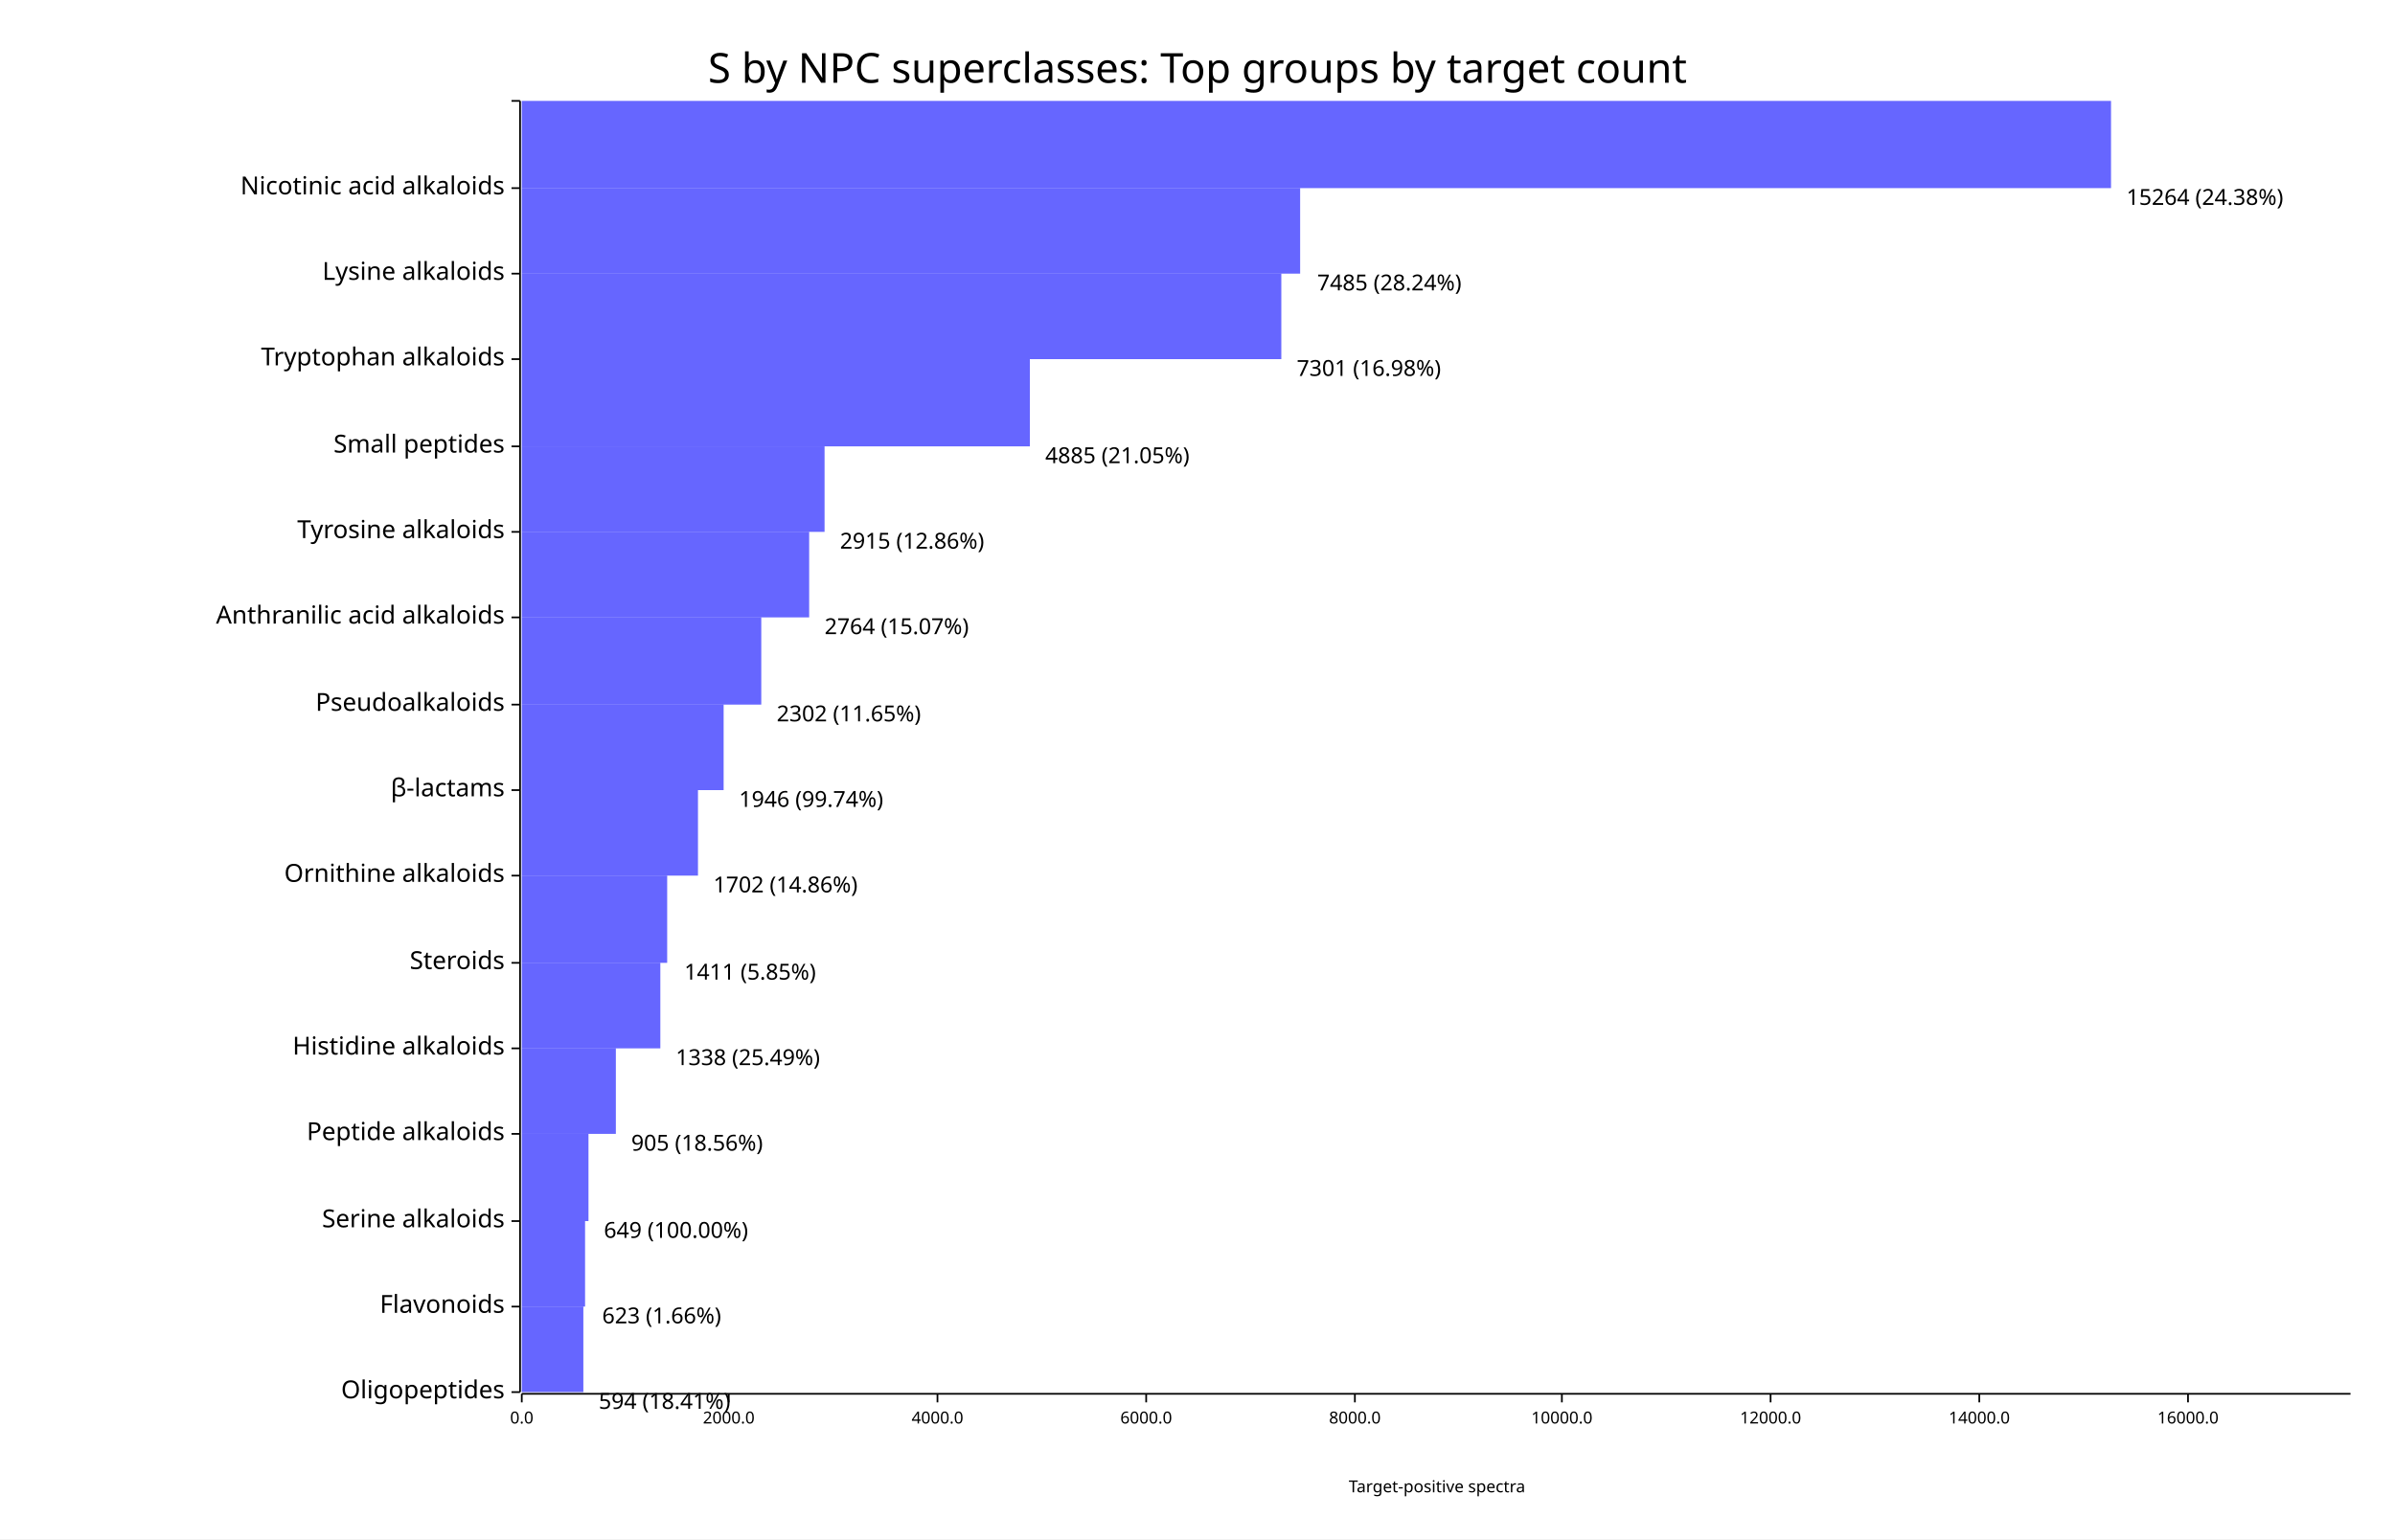
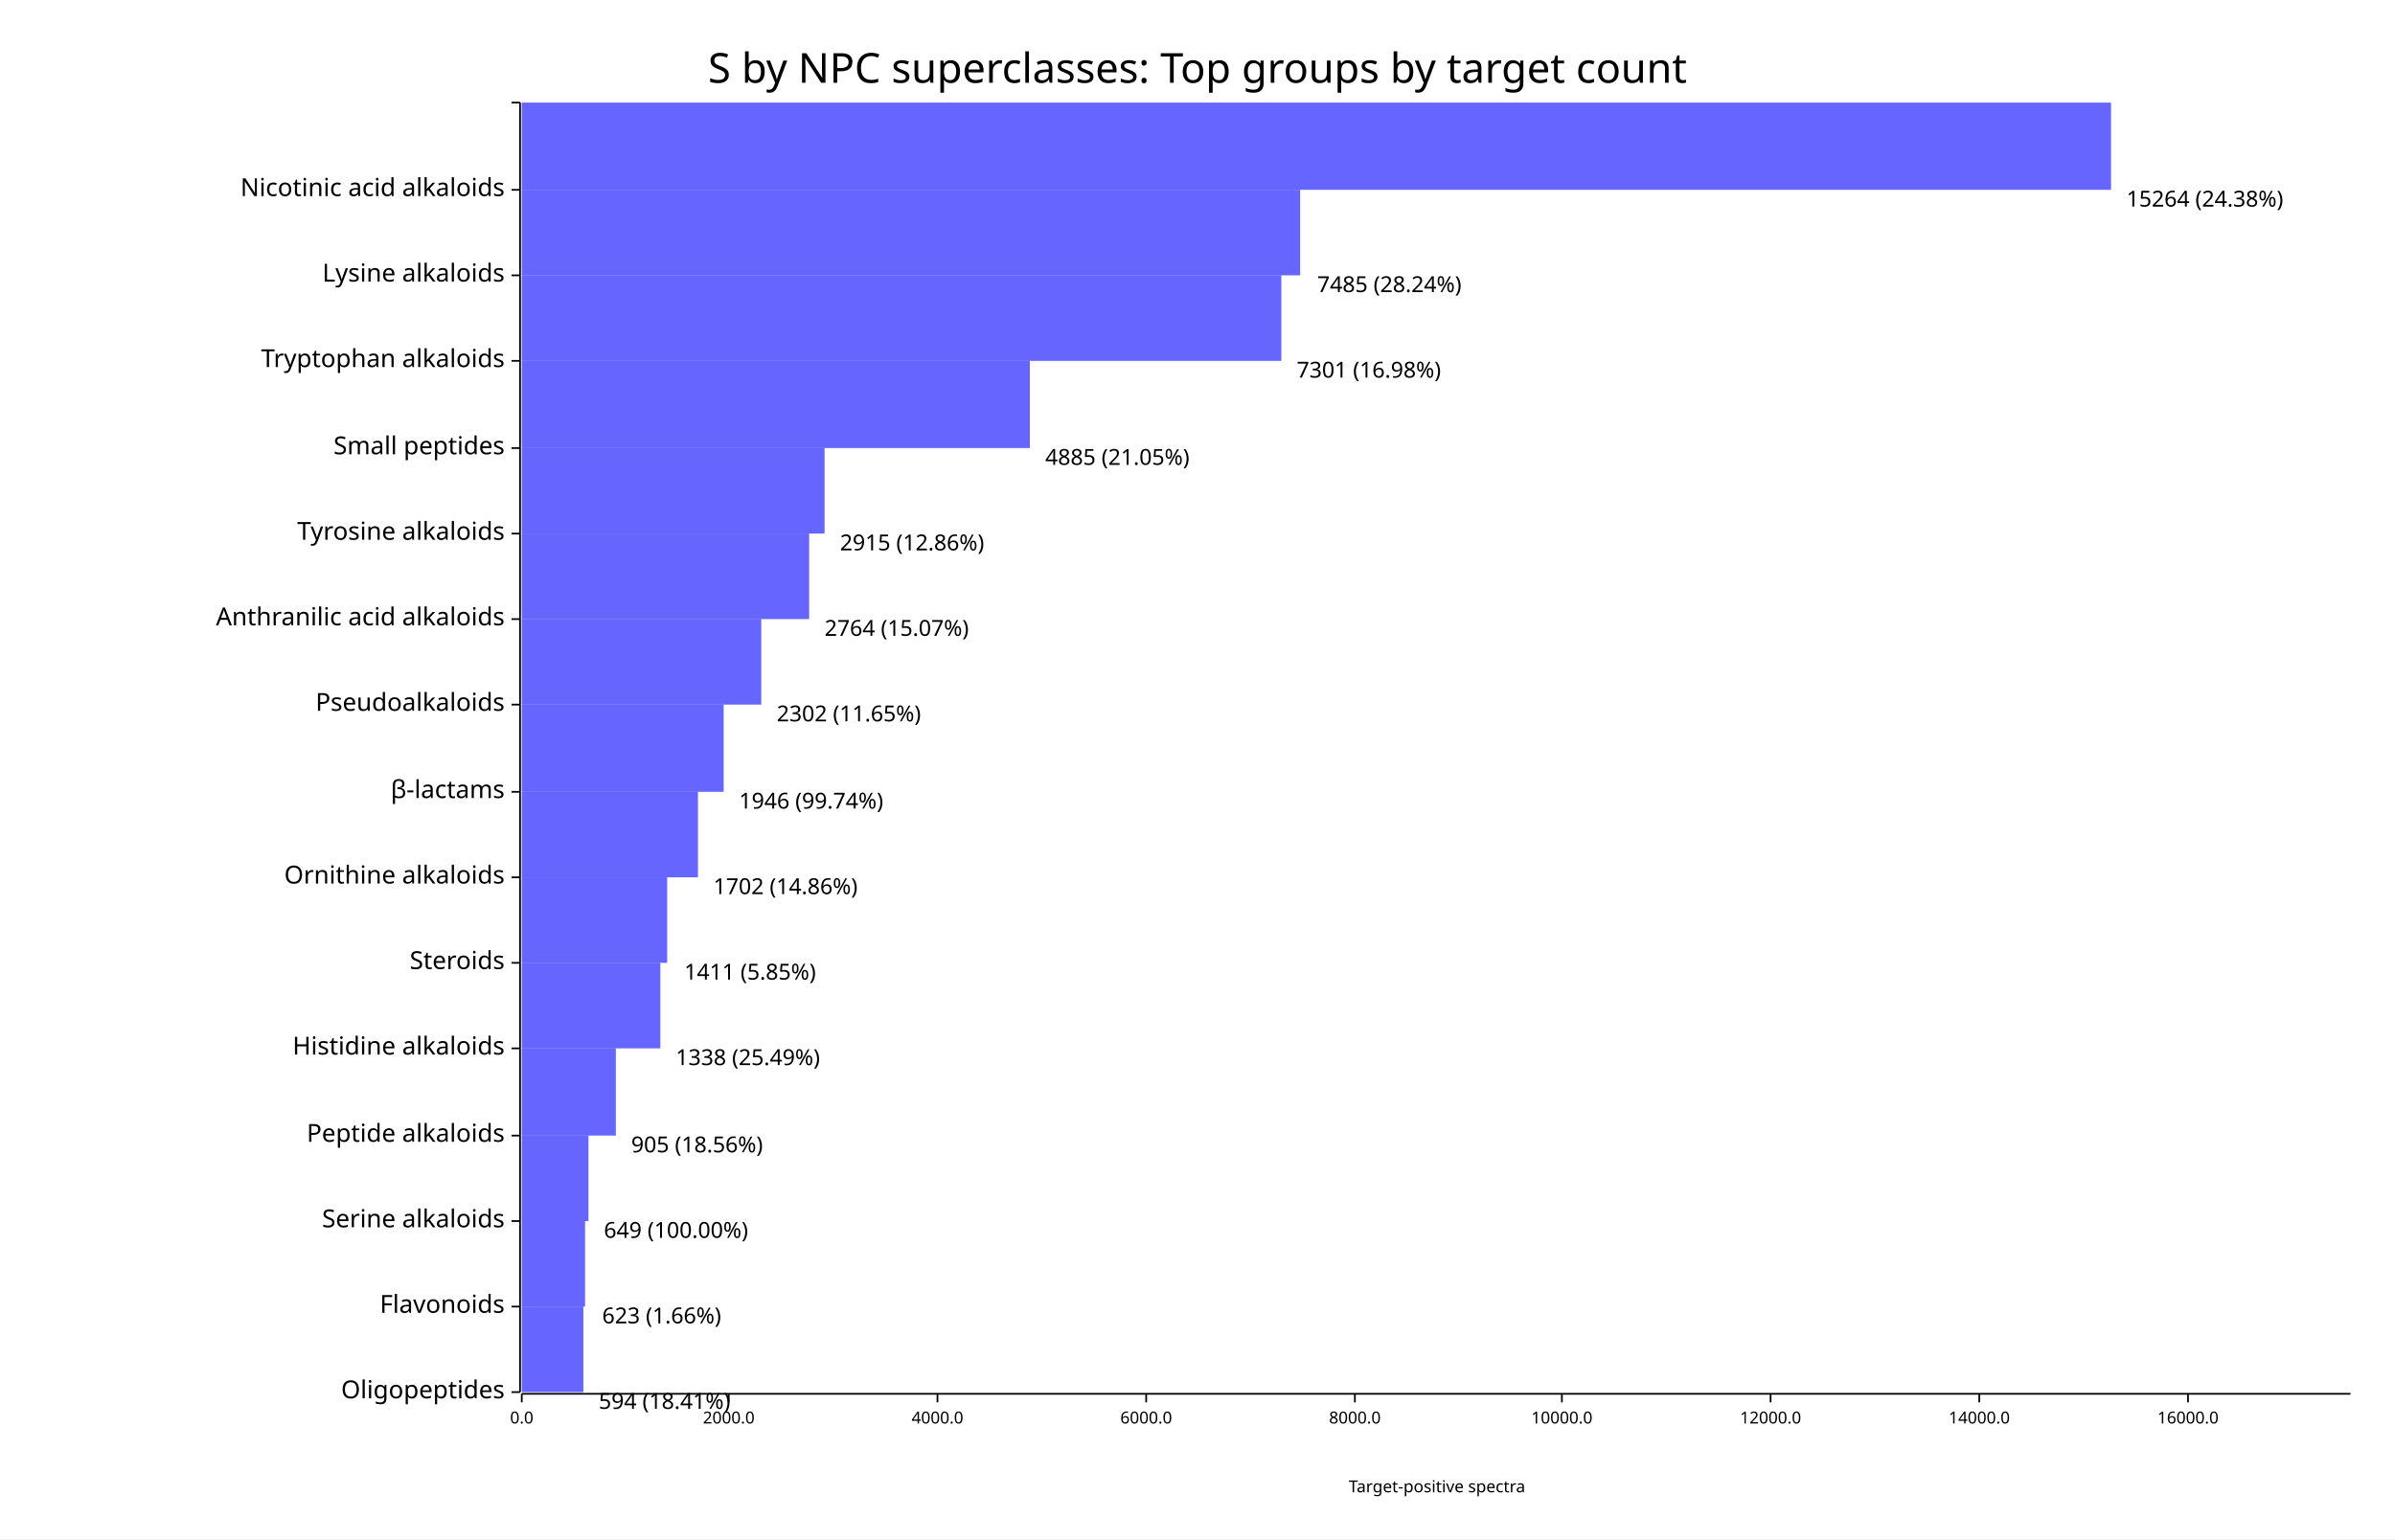
<svg xmlns="http://www.w3.org/2000/svg" width="1400" height="900" viewBox="0 0 1400 900">
  <rect x="0" y="0" width="1400" height="900" opacity="1" fill="#FFFFFF" stroke="none" />
  <text x="700" y="30" dy="0.76em" text-anchor="middle" font-family="sans-serif" font-size="24.194" opacity="1" fill="#000000">
S by NPC superclasses: Top groups by target count
</text>
  <text x="840" y="875" dy="-0.5ex" text-anchor="middle" font-family="sans-serif" font-size="9.677" opacity="1" fill="#000000">
Target-positive spectra
</text>
-   <polyline fill="none" opacity="1" stroke="#000000" stroke-width="1" points="304,59 304,814 " />
+   <polyline fill="none" opacity="1" stroke="#000000" stroke-width="1" points="304,60 304,814 " />
  <text x="295" y="814" dy="0.5ex" text-anchor="end" font-family="sans-serif" font-size="14.516" opacity="1" fill="#000000">
Oligopeptides
</text>
  <polyline fill="none" opacity="1" stroke="#000000" stroke-width="1" points="299,814 304,814 " />
  <text x="295" y="764" dy="0.5ex" text-anchor="end" font-family="sans-serif" font-size="14.516" opacity="1" fill="#000000">
Flavonoids
</text>
  <polyline fill="none" opacity="1" stroke="#000000" stroke-width="1" points="299,764 304,764 " />
  <text x="295" y="714" dy="0.5ex" text-anchor="end" font-family="sans-serif" font-size="14.516" opacity="1" fill="#000000">
Serine alkaloids
</text>
  <polyline fill="none" opacity="1" stroke="#000000" stroke-width="1" points="299,714 304,714 " />
-   <text x="295" y="663" dy="0.5ex" text-anchor="end" font-family="sans-serif" font-size="14.516" opacity="1" fill="#000000">
+   <text x="295" y="664" dy="0.5ex" text-anchor="end" font-family="sans-serif" font-size="14.516" opacity="1" fill="#000000">
Peptide alkaloids
</text>
-   <polyline fill="none" opacity="1" stroke="#000000" stroke-width="1" points="299,663 304,663 " />
+   <polyline fill="none" opacity="1" stroke="#000000" stroke-width="1" points="299,664 304,664 " />
  <text x="295" y="613" dy="0.5ex" text-anchor="end" font-family="sans-serif" font-size="14.516" opacity="1" fill="#000000">
Histidine alkaloids
</text>
  <polyline fill="none" opacity="1" stroke="#000000" stroke-width="1" points="299,613 304,613 " />
  <text x="295" y="563" dy="0.5ex" text-anchor="end" font-family="sans-serif" font-size="14.516" opacity="1" fill="#000000">
Steroids
</text>
  <polyline fill="none" opacity="1" stroke="#000000" stroke-width="1" points="299,563 304,563 " />
-   <text x="295" y="512" dy="0.5ex" text-anchor="end" font-family="sans-serif" font-size="14.516" opacity="1" fill="#000000">
+   <text x="295" y="513" dy="0.5ex" text-anchor="end" font-family="sans-serif" font-size="14.516" opacity="1" fill="#000000">
Ornithine alkaloids
</text>
-   <polyline fill="none" opacity="1" stroke="#000000" stroke-width="1" points="299,512 304,512 " />
-   <text x="295" y="462" dy="0.5ex" text-anchor="end" font-family="sans-serif" font-size="14.516" opacity="1" fill="#000000">
+   <polyline fill="none" opacity="1" stroke="#000000" stroke-width="1" points="299,513 304,513 " />
+   <text x="295" y="463" dy="0.5ex" text-anchor="end" font-family="sans-serif" font-size="14.516" opacity="1" fill="#000000">
β-lactams
</text>
-   <polyline fill="none" opacity="1" stroke="#000000" stroke-width="1" points="299,462 304,462 " />
+   <polyline fill="none" opacity="1" stroke="#000000" stroke-width="1" points="299,463 304,463 " />
  <text x="295" y="412" dy="0.5ex" text-anchor="end" font-family="sans-serif" font-size="14.516" opacity="1" fill="#000000">
Pseudoalkaloids
</text>
  <polyline fill="none" opacity="1" stroke="#000000" stroke-width="1" points="299,412 304,412 " />
-   <text x="295" y="361" dy="0.5ex" text-anchor="end" font-family="sans-serif" font-size="14.516" opacity="1" fill="#000000">
+   <text x="295" y="362" dy="0.5ex" text-anchor="end" font-family="sans-serif" font-size="14.516" opacity="1" fill="#000000">
Anthranilic acid alkaloids
</text>
-   <polyline fill="none" opacity="1" stroke="#000000" stroke-width="1" points="299,361 304,361 " />
-   <text x="295" y="311" dy="0.5ex" text-anchor="end" font-family="sans-serif" font-size="14.516" opacity="1" fill="#000000">
+   <polyline fill="none" opacity="1" stroke="#000000" stroke-width="1" points="299,362 304,362 " />
+   <text x="295" y="312" dy="0.5ex" text-anchor="end" font-family="sans-serif" font-size="14.516" opacity="1" fill="#000000">
Tyrosine alkaloids
</text>
-   <polyline fill="none" opacity="1" stroke="#000000" stroke-width="1" points="299,311 304,311 " />
-   <text x="295" y="261" dy="0.5ex" text-anchor="end" font-family="sans-serif" font-size="14.516" opacity="1" fill="#000000">
+   <polyline fill="none" opacity="1" stroke="#000000" stroke-width="1" points="299,312 304,312 " />
+   <text x="295" y="262" dy="0.5ex" text-anchor="end" font-family="sans-serif" font-size="14.516" opacity="1" fill="#000000">
Small peptides
</text>
-   <polyline fill="none" opacity="1" stroke="#000000" stroke-width="1" points="299,261 304,261 " />
-   <text x="295" y="210" dy="0.5ex" text-anchor="end" font-family="sans-serif" font-size="14.516" opacity="1" fill="#000000">
+   <polyline fill="none" opacity="1" stroke="#000000" stroke-width="1" points="299,262 304,262 " />
+   <text x="295" y="211" dy="0.5ex" text-anchor="end" font-family="sans-serif" font-size="14.516" opacity="1" fill="#000000">
Tryptophan alkaloids
</text>
-   <polyline fill="none" opacity="1" stroke="#000000" stroke-width="1" points="299,210 304,210 " />
-   <text x="295" y="160" dy="0.5ex" text-anchor="end" font-family="sans-serif" font-size="14.516" opacity="1" fill="#000000">
+   <polyline fill="none" opacity="1" stroke="#000000" stroke-width="1" points="299,211 304,211 " />
+   <text x="295" y="161" dy="0.5ex" text-anchor="end" font-family="sans-serif" font-size="14.516" opacity="1" fill="#000000">
Lysine alkaloids
</text>
-   <polyline fill="none" opacity="1" stroke="#000000" stroke-width="1" points="299,160 304,160 " />
-   <text x="295" y="110" dy="0.5ex" text-anchor="end" font-family="sans-serif" font-size="14.516" opacity="1" fill="#000000">
+   <polyline fill="none" opacity="1" stroke="#000000" stroke-width="1" points="299,161 304,161 " />
+   <text x="295" y="111" dy="0.5ex" text-anchor="end" font-family="sans-serif" font-size="14.516" opacity="1" fill="#000000">
Nicotinic acid alkaloids
</text>
-   <polyline fill="none" opacity="1" stroke="#000000" stroke-width="1" points="299,110 304,110 " />
-   <text x="295" y="59" dy="0.5ex" text-anchor="end" font-family="sans-serif" font-size="14.516" opacity="1" fill="#000000">
+   <polyline fill="none" opacity="1" stroke="#000000" stroke-width="1" points="299,111 304,111 " />
+   <text x="295" y="60" dy="0.5ex" text-anchor="end" font-family="sans-serif" font-size="14.516" opacity="1" fill="#000000">

</text>
-   <polyline fill="none" opacity="1" stroke="#000000" stroke-width="1" points="299,59 304,59 " />
+   <polyline fill="none" opacity="1" stroke="#000000" stroke-width="1" points="299,60 304,60 " />
  <polyline fill="none" opacity="1" stroke="#000000" stroke-width="1" points="305,815 1374,815 " />
  <text x="305" y="825" dy="0.76em" text-anchor="middle" font-family="sans-serif" font-size="9.677" opacity="1" fill="#000000">
0.0
</text>
  <polyline fill="none" opacity="1" stroke="#000000" stroke-width="1" points="305,815 305,820 " />
  <text x="426" y="825" dy="0.76em" text-anchor="middle" font-family="sans-serif" font-size="9.677" opacity="1" fill="#000000">
2000.0
</text>
  <polyline fill="none" opacity="1" stroke="#000000" stroke-width="1" points="426,815 426,820 " />
  <text x="548" y="825" dy="0.76em" text-anchor="middle" font-family="sans-serif" font-size="9.677" opacity="1" fill="#000000">
4000.0
</text>
  <polyline fill="none" opacity="1" stroke="#000000" stroke-width="1" points="548,815 548,820 " />
  <text x="670" y="825" dy="0.76em" text-anchor="middle" font-family="sans-serif" font-size="9.677" opacity="1" fill="#000000">
6000.0
</text>
  <polyline fill="none" opacity="1" stroke="#000000" stroke-width="1" points="670,815 670,820 " />
  <text x="792" y="825" dy="0.76em" text-anchor="middle" font-family="sans-serif" font-size="9.677" opacity="1" fill="#000000">
8000.0
</text>
  <polyline fill="none" opacity="1" stroke="#000000" stroke-width="1" points="792,815 792,820 " />
  <text x="913" y="825" dy="0.76em" text-anchor="middle" font-family="sans-serif" font-size="9.677" opacity="1" fill="#000000">
10000.0
</text>
  <polyline fill="none" opacity="1" stroke="#000000" stroke-width="1" points="913,815 913,820 " />
  <text x="1035" y="825" dy="0.76em" text-anchor="middle" font-family="sans-serif" font-size="9.677" opacity="1" fill="#000000">
12000.0
</text>
  <polyline fill="none" opacity="1" stroke="#000000" stroke-width="1" points="1035,815 1035,820 " />
  <text x="1157" y="825" dy="0.76em" text-anchor="middle" font-family="sans-serif" font-size="9.677" opacity="1" fill="#000000">
14000.0
</text>
  <polyline fill="none" opacity="1" stroke="#000000" stroke-width="1" points="1157,815 1157,820 " />
  <text x="1279" y="825" dy="0.76em" text-anchor="middle" font-family="sans-serif" font-size="9.677" opacity="1" fill="#000000">
16000.0
</text>
  <polyline fill="none" opacity="1" stroke="#000000" stroke-width="1" points="1279,815 1279,820 " />
  <rect x="305" y="764" width="36" height="50" opacity="0.6" fill="#0000FF" stroke="none" />
  <text x="350" y="814" dy="0.76em" text-anchor="start" font-family="sans-serif" font-size="12.903" opacity="1" fill="#000000">
594 (18.41%)
</text>
  <rect x="305" y="714" width="37" height="50" opacity="0.6" fill="#0000FF" stroke="none" />
  <text x="352" y="764" dy="0.76em" text-anchor="start" font-family="sans-serif" font-size="12.903" opacity="1" fill="#000000">
623 (1.66%)
</text>
-   <rect x="305" y="663" width="39" height="51" opacity="0.6" fill="#0000FF" stroke="none" />
+   <rect x="305" y="664" width="39" height="50" opacity="0.6" fill="#0000FF" stroke="none" />
  <text x="353" y="714" dy="0.76em" text-anchor="start" font-family="sans-serif" font-size="12.903" opacity="1" fill="#000000">
649 (100.00%)
</text>
-   <rect x="305" y="613" width="55" height="50" opacity="0.6" fill="#0000FF" stroke="none" />
-   <text x="369" y="663" dy="0.76em" text-anchor="start" font-family="sans-serif" font-size="12.903" opacity="1" fill="#000000">
+   <rect x="305" y="613" width="55" height="51" opacity="0.6" fill="#0000FF" stroke="none" />
+   <text x="369" y="664" dy="0.76em" text-anchor="start" font-family="sans-serif" font-size="12.903" opacity="1" fill="#000000">
905 (18.56%)
</text>
  <rect x="305" y="563" width="81" height="50" opacity="0.6" fill="#0000FF" stroke="none" />
  <text x="395" y="613" dy="0.76em" text-anchor="start" font-family="sans-serif" font-size="12.903" opacity="1" fill="#000000">
1338 (25.49%)
</text>
-   <rect x="305" y="512" width="85" height="51" opacity="0.6" fill="#0000FF" stroke="none" />
+   <rect x="305" y="513" width="85" height="50" opacity="0.6" fill="#0000FF" stroke="none" />
  <text x="400" y="563" dy="0.76em" text-anchor="start" font-family="sans-serif" font-size="12.903" opacity="1" fill="#000000">
1411 (5.85%)
</text>
-   <rect x="305" y="462" width="103" height="50" opacity="0.6" fill="#0000FF" stroke="none" />
-   <text x="417" y="512" dy="0.76em" text-anchor="start" font-family="sans-serif" font-size="12.903" opacity="1" fill="#000000">
+   <rect x="305" y="463" width="103" height="50" opacity="0.6" fill="#0000FF" stroke="none" />
+   <text x="417" y="513" dy="0.76em" text-anchor="start" font-family="sans-serif" font-size="12.903" opacity="1" fill="#000000">
1702 (14.86%)
</text>
-   <rect x="305" y="412" width="118" height="50" opacity="0.6" fill="#0000FF" stroke="none" />
-   <text x="432" y="462" dy="0.76em" text-anchor="start" font-family="sans-serif" font-size="12.903" opacity="1" fill="#000000">
+   <rect x="305" y="412" width="118" height="51" opacity="0.6" fill="#0000FF" stroke="none" />
+   <text x="432" y="463" dy="0.76em" text-anchor="start" font-family="sans-serif" font-size="12.903" opacity="1" fill="#000000">
1946 (99.74%)
</text>
-   <rect x="305" y="361" width="140" height="51" opacity="0.6" fill="#0000FF" stroke="none" />
+   <rect x="305" y="362" width="140" height="50" opacity="0.6" fill="#0000FF" stroke="none" />
  <text x="454" y="412" dy="0.76em" text-anchor="start" font-family="sans-serif" font-size="12.903" opacity="1" fill="#000000">
2302 (11.65%)
</text>
-   <rect x="305" y="311" width="168" height="50" opacity="0.6" fill="#0000FF" stroke="none" />
-   <text x="482" y="361" dy="0.76em" text-anchor="start" font-family="sans-serif" font-size="12.903" opacity="1" fill="#000000">
+   <rect x="305" y="312" width="168" height="50" opacity="0.6" fill="#0000FF" stroke="none" />
+   <text x="482" y="362" dy="0.76em" text-anchor="start" font-family="sans-serif" font-size="12.903" opacity="1" fill="#000000">
2764 (15.07%)
</text>
-   <rect x="305" y="261" width="177" height="50" opacity="0.6" fill="#0000FF" stroke="none" />
-   <text x="491" y="311" dy="0.76em" text-anchor="start" font-family="sans-serif" font-size="12.903" opacity="1" fill="#000000">
+   <rect x="305" y="262" width="177" height="50" opacity="0.6" fill="#0000FF" stroke="none" />
+   <text x="491" y="312" dy="0.76em" text-anchor="start" font-family="sans-serif" font-size="12.903" opacity="1" fill="#000000">
2915 (12.86%)
</text>
-   <rect x="305" y="210" width="297" height="51" opacity="0.6" fill="#0000FF" stroke="none" />
-   <text x="611" y="261" dy="0.76em" text-anchor="start" font-family="sans-serif" font-size="12.903" opacity="1" fill="#000000">
+   <rect x="305" y="211" width="297" height="51" opacity="0.6" fill="#0000FF" stroke="none" />
+   <text x="611" y="262" dy="0.76em" text-anchor="start" font-family="sans-serif" font-size="12.903" opacity="1" fill="#000000">
4885 (21.05%)
</text>
-   <rect x="305" y="160" width="444" height="50" opacity="0.6" fill="#0000FF" stroke="none" />
-   <text x="758" y="210" dy="0.76em" text-anchor="start" font-family="sans-serif" font-size="12.903" opacity="1" fill="#000000">
+   <rect x="305" y="161" width="444" height="50" opacity="0.6" fill="#0000FF" stroke="none" />
+   <text x="758" y="211" dy="0.76em" text-anchor="start" font-family="sans-serif" font-size="12.903" opacity="1" fill="#000000">
7301 (16.98%)
</text>
-   <rect x="305" y="110" width="455" height="50" opacity="0.6" fill="#0000FF" stroke="none" />
-   <text x="770" y="160" dy="0.76em" text-anchor="start" font-family="sans-serif" font-size="12.903" opacity="1" fill="#000000">
+   <rect x="305" y="111" width="455" height="50" opacity="0.6" fill="#0000FF" stroke="none" />
+   <text x="770" y="161" dy="0.76em" text-anchor="start" font-family="sans-serif" font-size="12.903" opacity="1" fill="#000000">
7485 (28.24%)
</text>
-   <rect x="305" y="59" width="929" height="51" opacity="0.6" fill="#0000FF" stroke="none" />
-   <text x="1243" y="110" dy="0.76em" text-anchor="start" font-family="sans-serif" font-size="12.903" opacity="1" fill="#000000">
+   <rect x="305" y="60" width="929" height="51" opacity="0.6" fill="#0000FF" stroke="none" />
+   <text x="1243" y="111" dy="0.76em" text-anchor="start" font-family="sans-serif" font-size="12.903" opacity="1" fill="#000000">
15264 (24.38%)
</text>
</svg>
